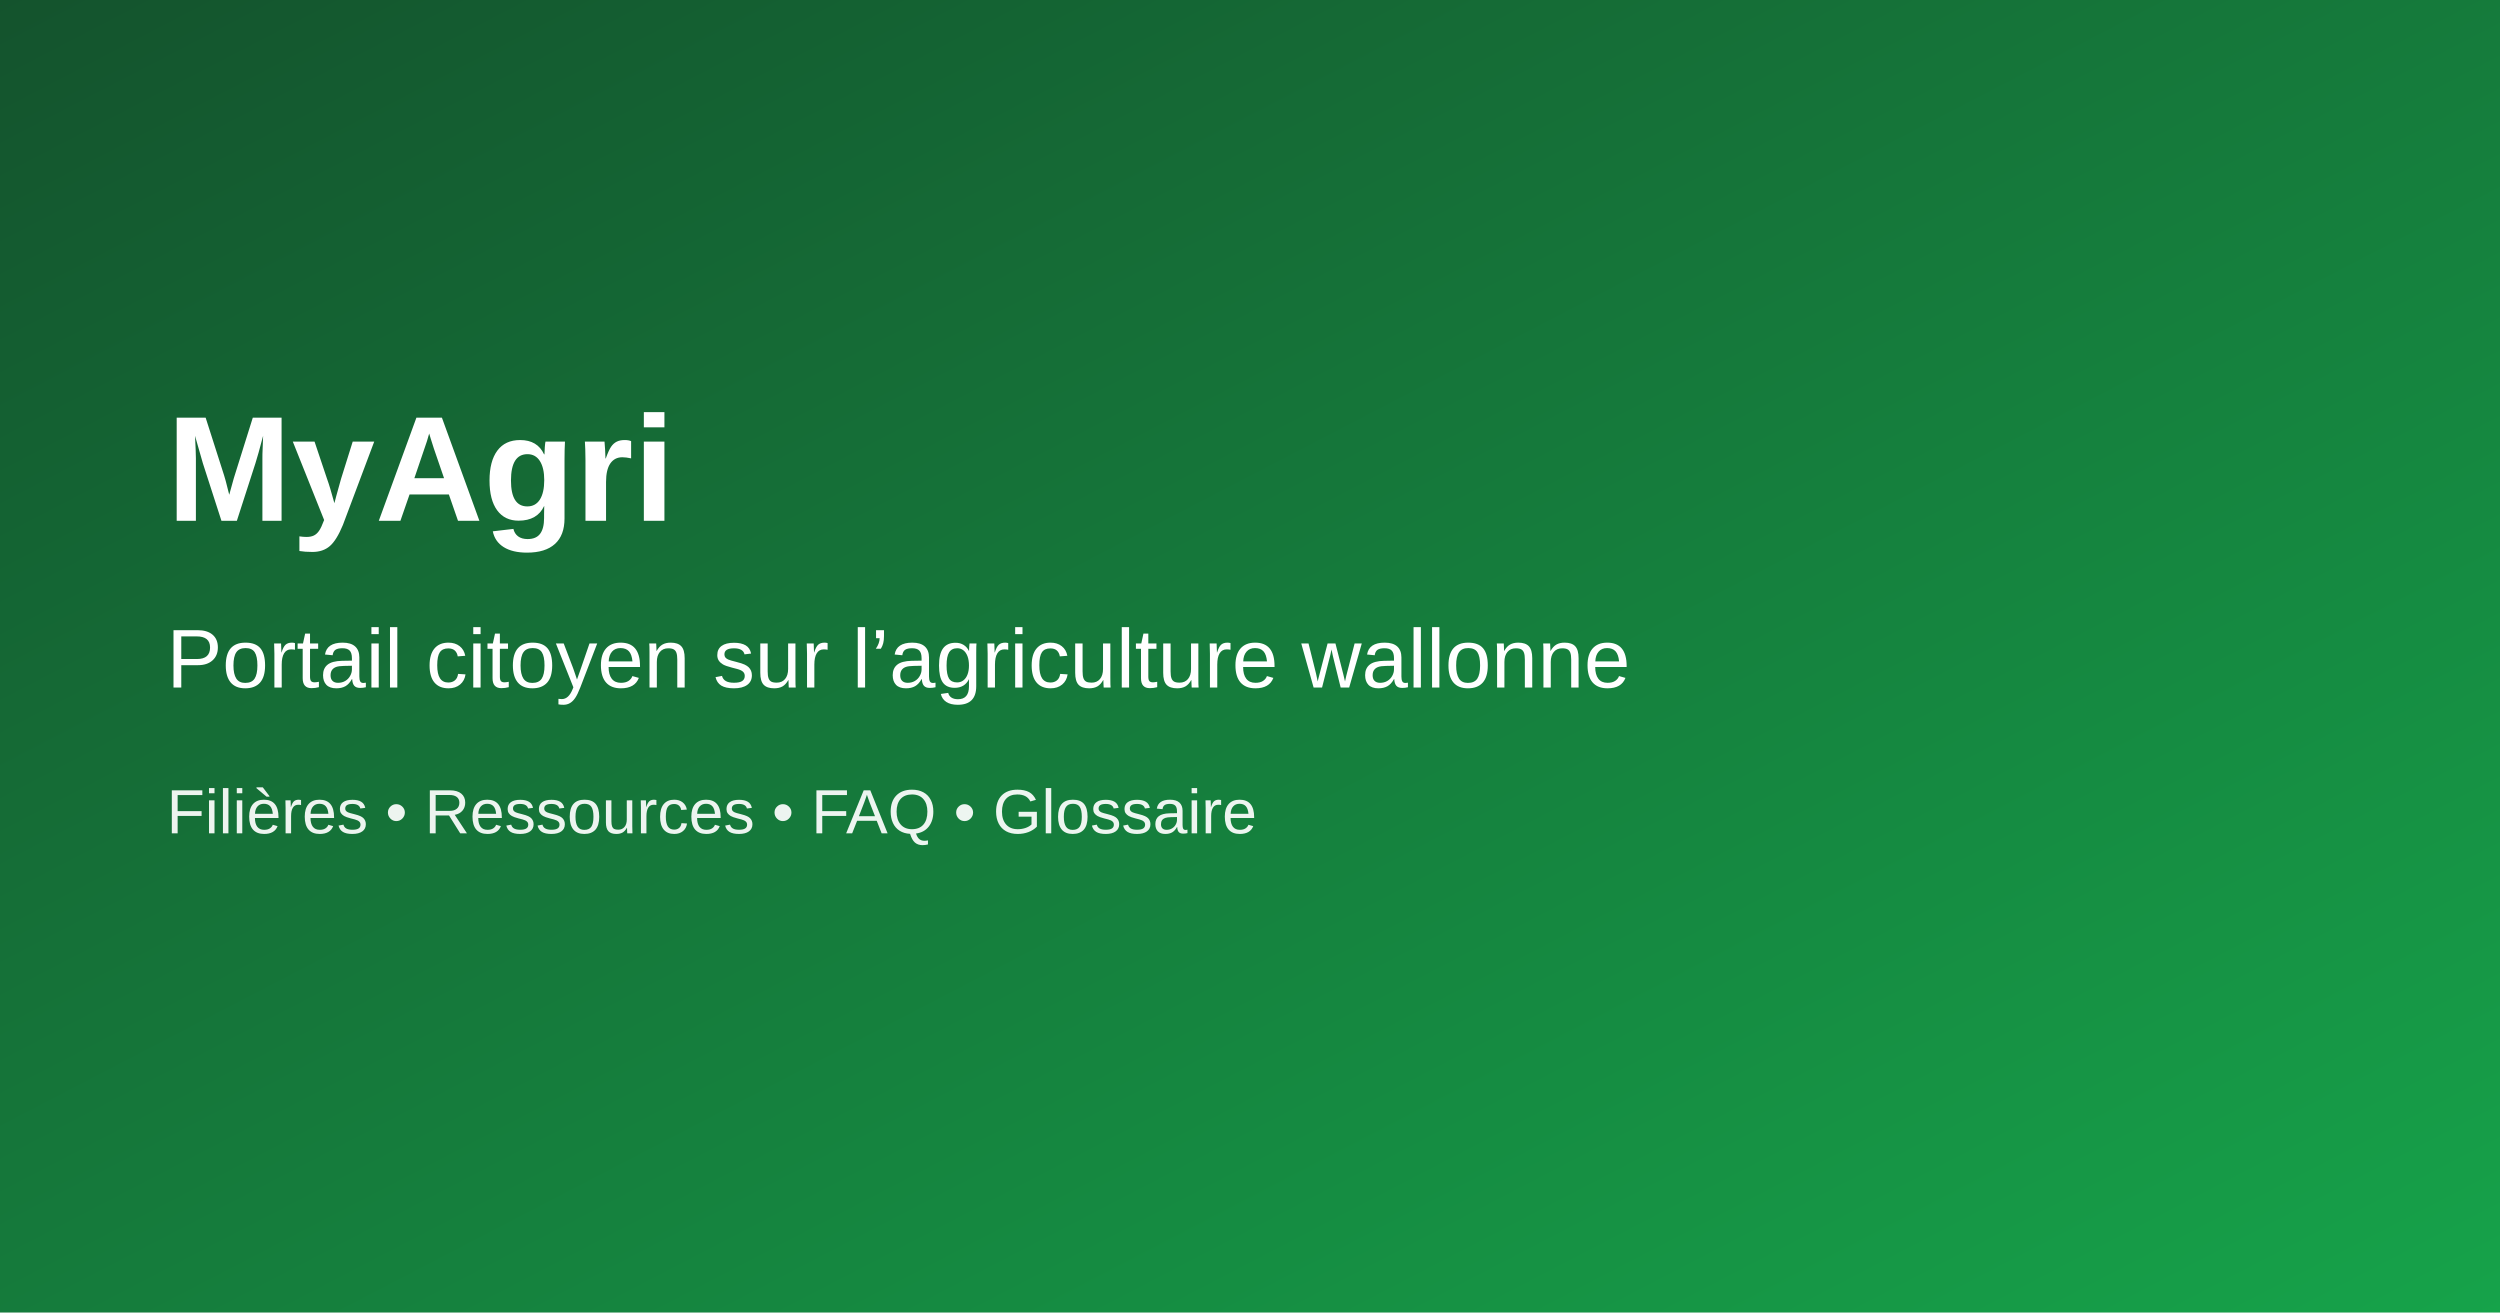
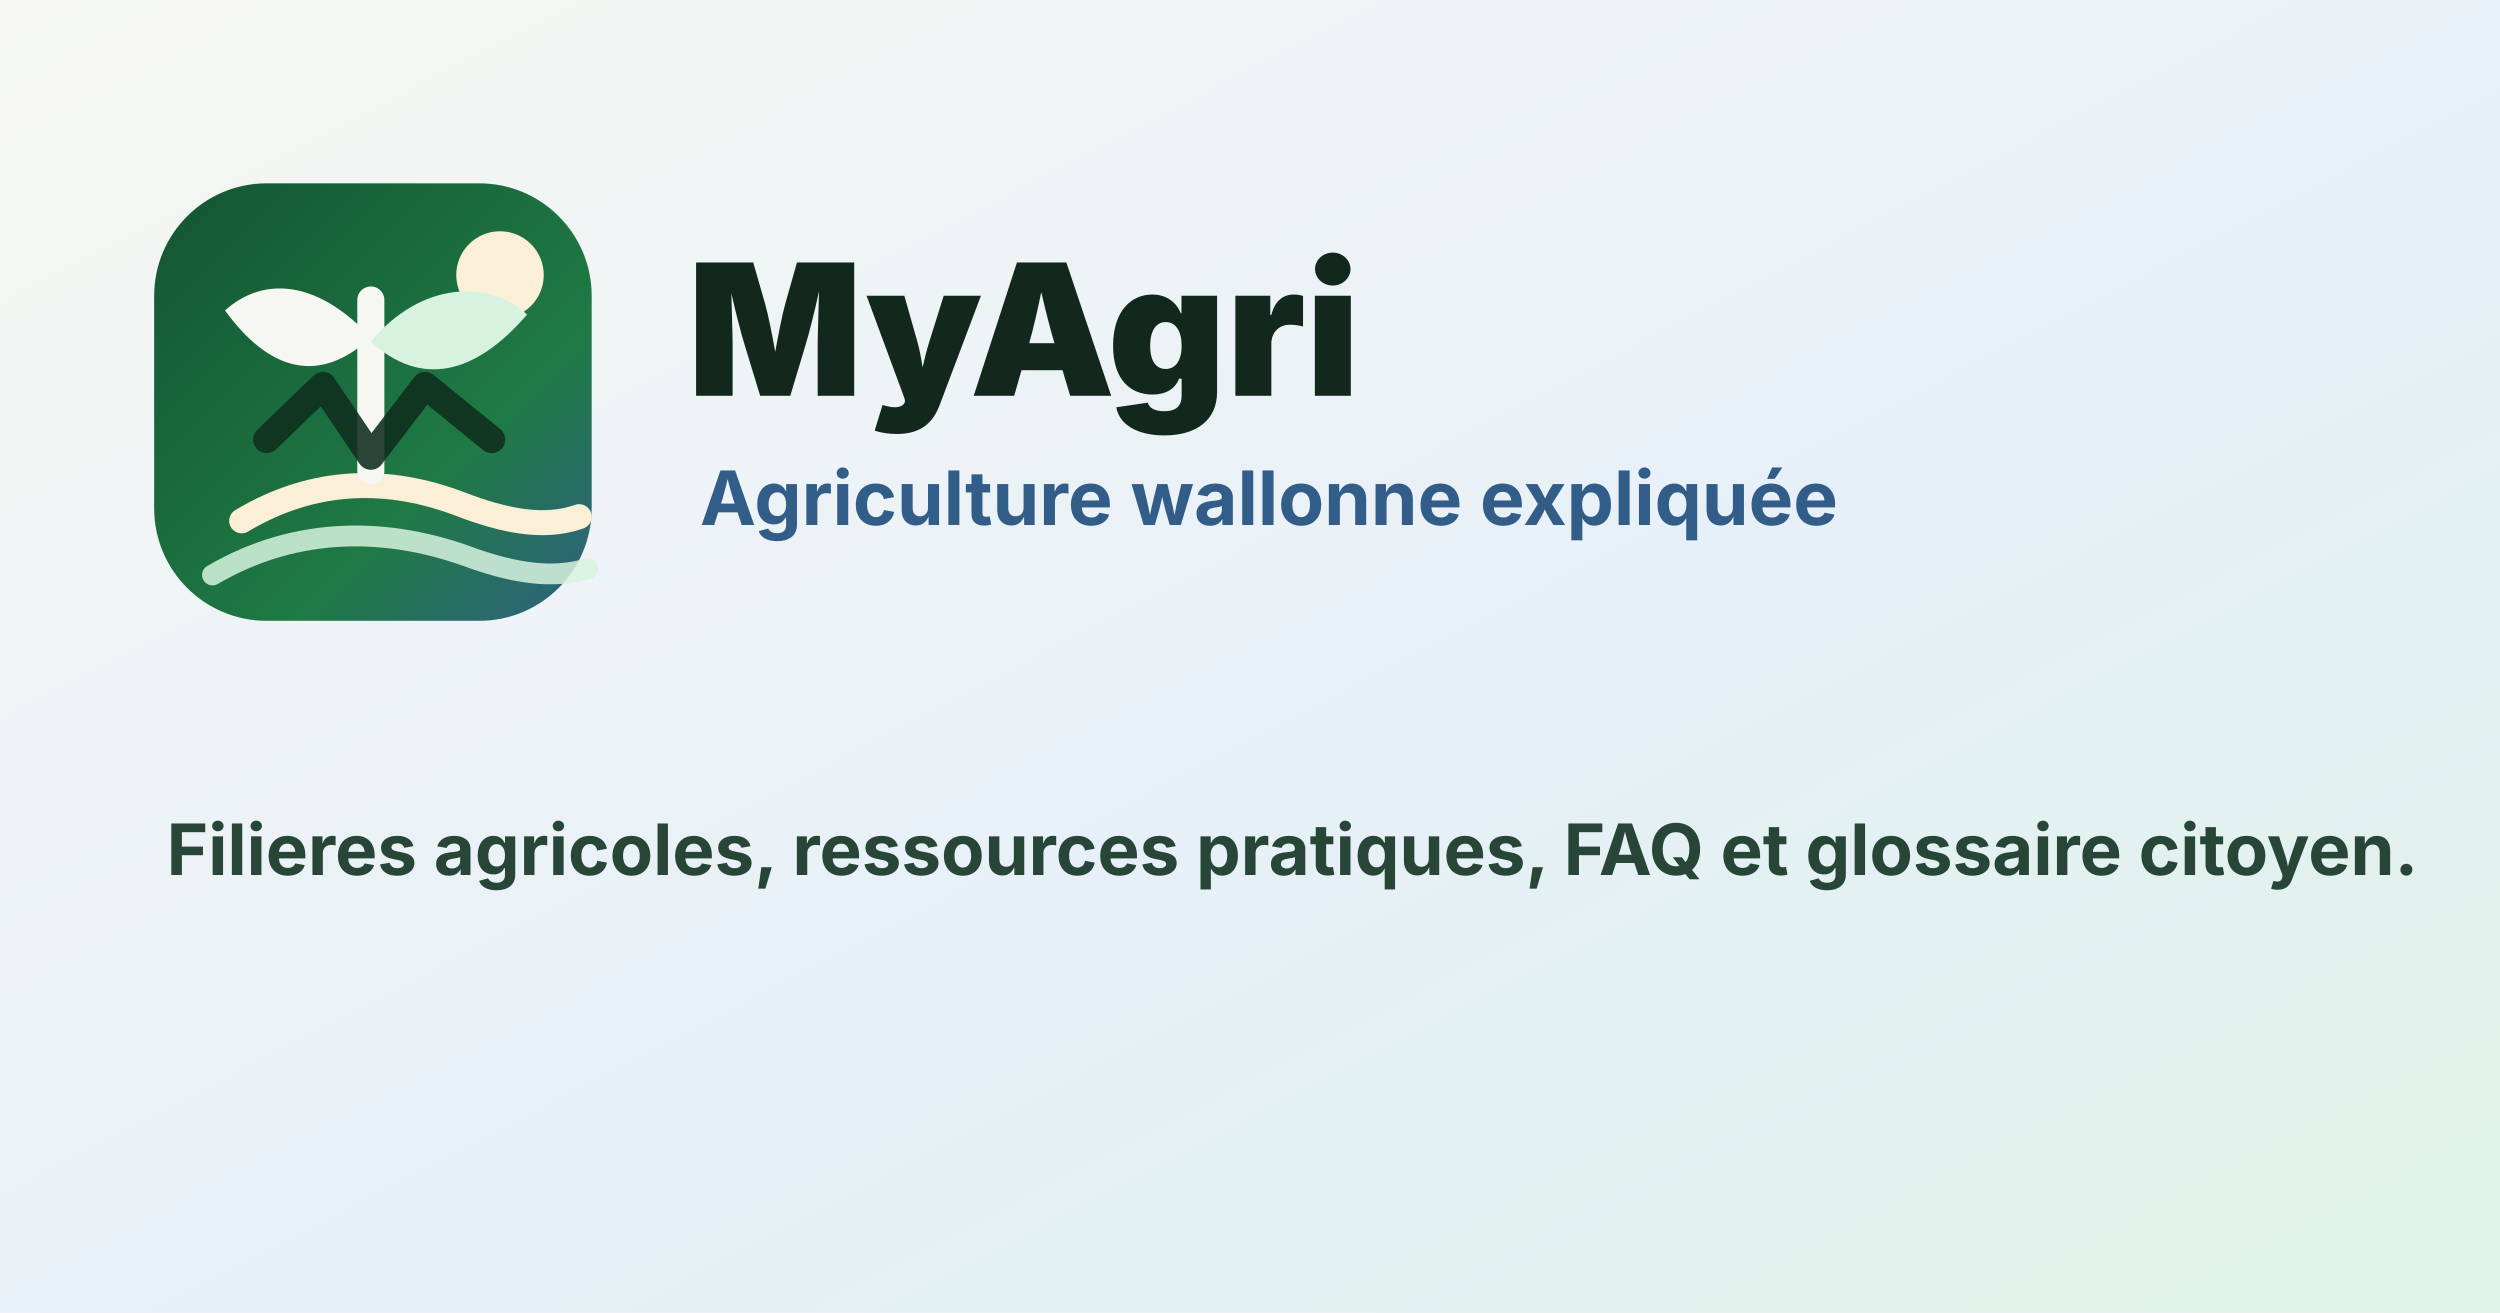
- <svg xmlns="http://www.w3.org/2000/svg" width="1200" height="630" viewBox="0 0 1200 630" role="img" aria-label="MyAgri - Portail citoyen">
+ <svg xmlns="http://www.w3.org/2000/svg" width="1200" height="630" viewBox="0 0 1200 630" role="img" aria-label="MyAgri - Agriculture wallonne expliquée">
  <defs>
-     <linearGradient id="bg" x1="0" x2="1" y1="0" y2="1">
-       <stop offset="0%" stop-color="#14532d" />
-       <stop offset="100%" stop-color="#16a34a" />
+     <linearGradient id="bg" x1="0" y1="0" x2="1" y2="1">
+       <stop offset="0" stop-color="#f6f7f2" />
+       <stop offset="0.55" stop-color="#e7f0f8" />
+       <stop offset="1" stop-color="#def2e6" />
+     </linearGradient>
+     <linearGradient id="mark" x1="90" y1="90" x2="300" y2="300" gradientUnits="userSpaceOnUse">
+       <stop offset="0" stop-color="#145733" />
+       <stop offset="0.62" stop-color="#1f7a45" />
+       <stop offset="1" stop-color="#315d88" />
    </linearGradient>
  </defs>
  <rect width="1200" height="630" fill="url(#bg)" />
-   <g fill="#ffffff" font-family="Arial, Helvetica, sans-serif">
-     <text x="80" y="250" font-size="72" font-weight="700">MyAgri</text>
-     <text x="80" y="330" font-size="40">Portail citoyen sur l’agriculture wallonne</text>
-     <text x="80" y="400" font-size="30" opacity="0.92">Filières • Ressources • FAQ • Glossaire</text>
+   <rect x="74" y="88" width="210" height="210" rx="54" fill="url(#mark)" />
+   <circle cx="240" cy="132" r="21" fill="#fbefd8" />
+   <path d="M116 250C151 229 187 229 221 242C242 250 261 254 278 248" fill="none" stroke="#fbefd8" stroke-width="12" stroke-linecap="round" />
+   <path d="M102 276C143 252 187 253 227 268C247 275 265 278 282 273" fill="none" stroke="#d7f3df" stroke-width="10" stroke-linecap="round" opacity="0.85" />
+   <path d="M178 226V144" fill="none" stroke="#f6f7f2" stroke-width="13" stroke-linecap="round" />
+   <path d="M178 162C153 135 127 132 108 149C129 178 153 185 178 162Z" fill="#f6f7f2" />
+   <path d="M178 164C202 135 235 134 253 151C228 180 202 186 178 164Z" fill="#d7f3df" />
+   <path d="M128 211L155 185L178 219L204 185L236 211" fill="none" stroke="#0f2d1d" stroke-width="13" stroke-linecap="round" stroke-linejoin="round" opacity="0.88" />
+   <g font-family="Inter, Segoe UI, Arial, sans-serif">
+     <text x="330" y="190" fill="#13281d" font-size="88" font-weight="850">MyAgri</text>
+     <text x="336" y="252" fill="#315d88" font-size="36" font-weight="750">Agriculture wallonne expliquée</text>
+     <text x="80" y="420" fill="#274637" font-size="34" font-weight="650">Filieres agricoles, ressources pratiques, FAQ et glossaire citoyen.</text>
  </g>
</svg>
